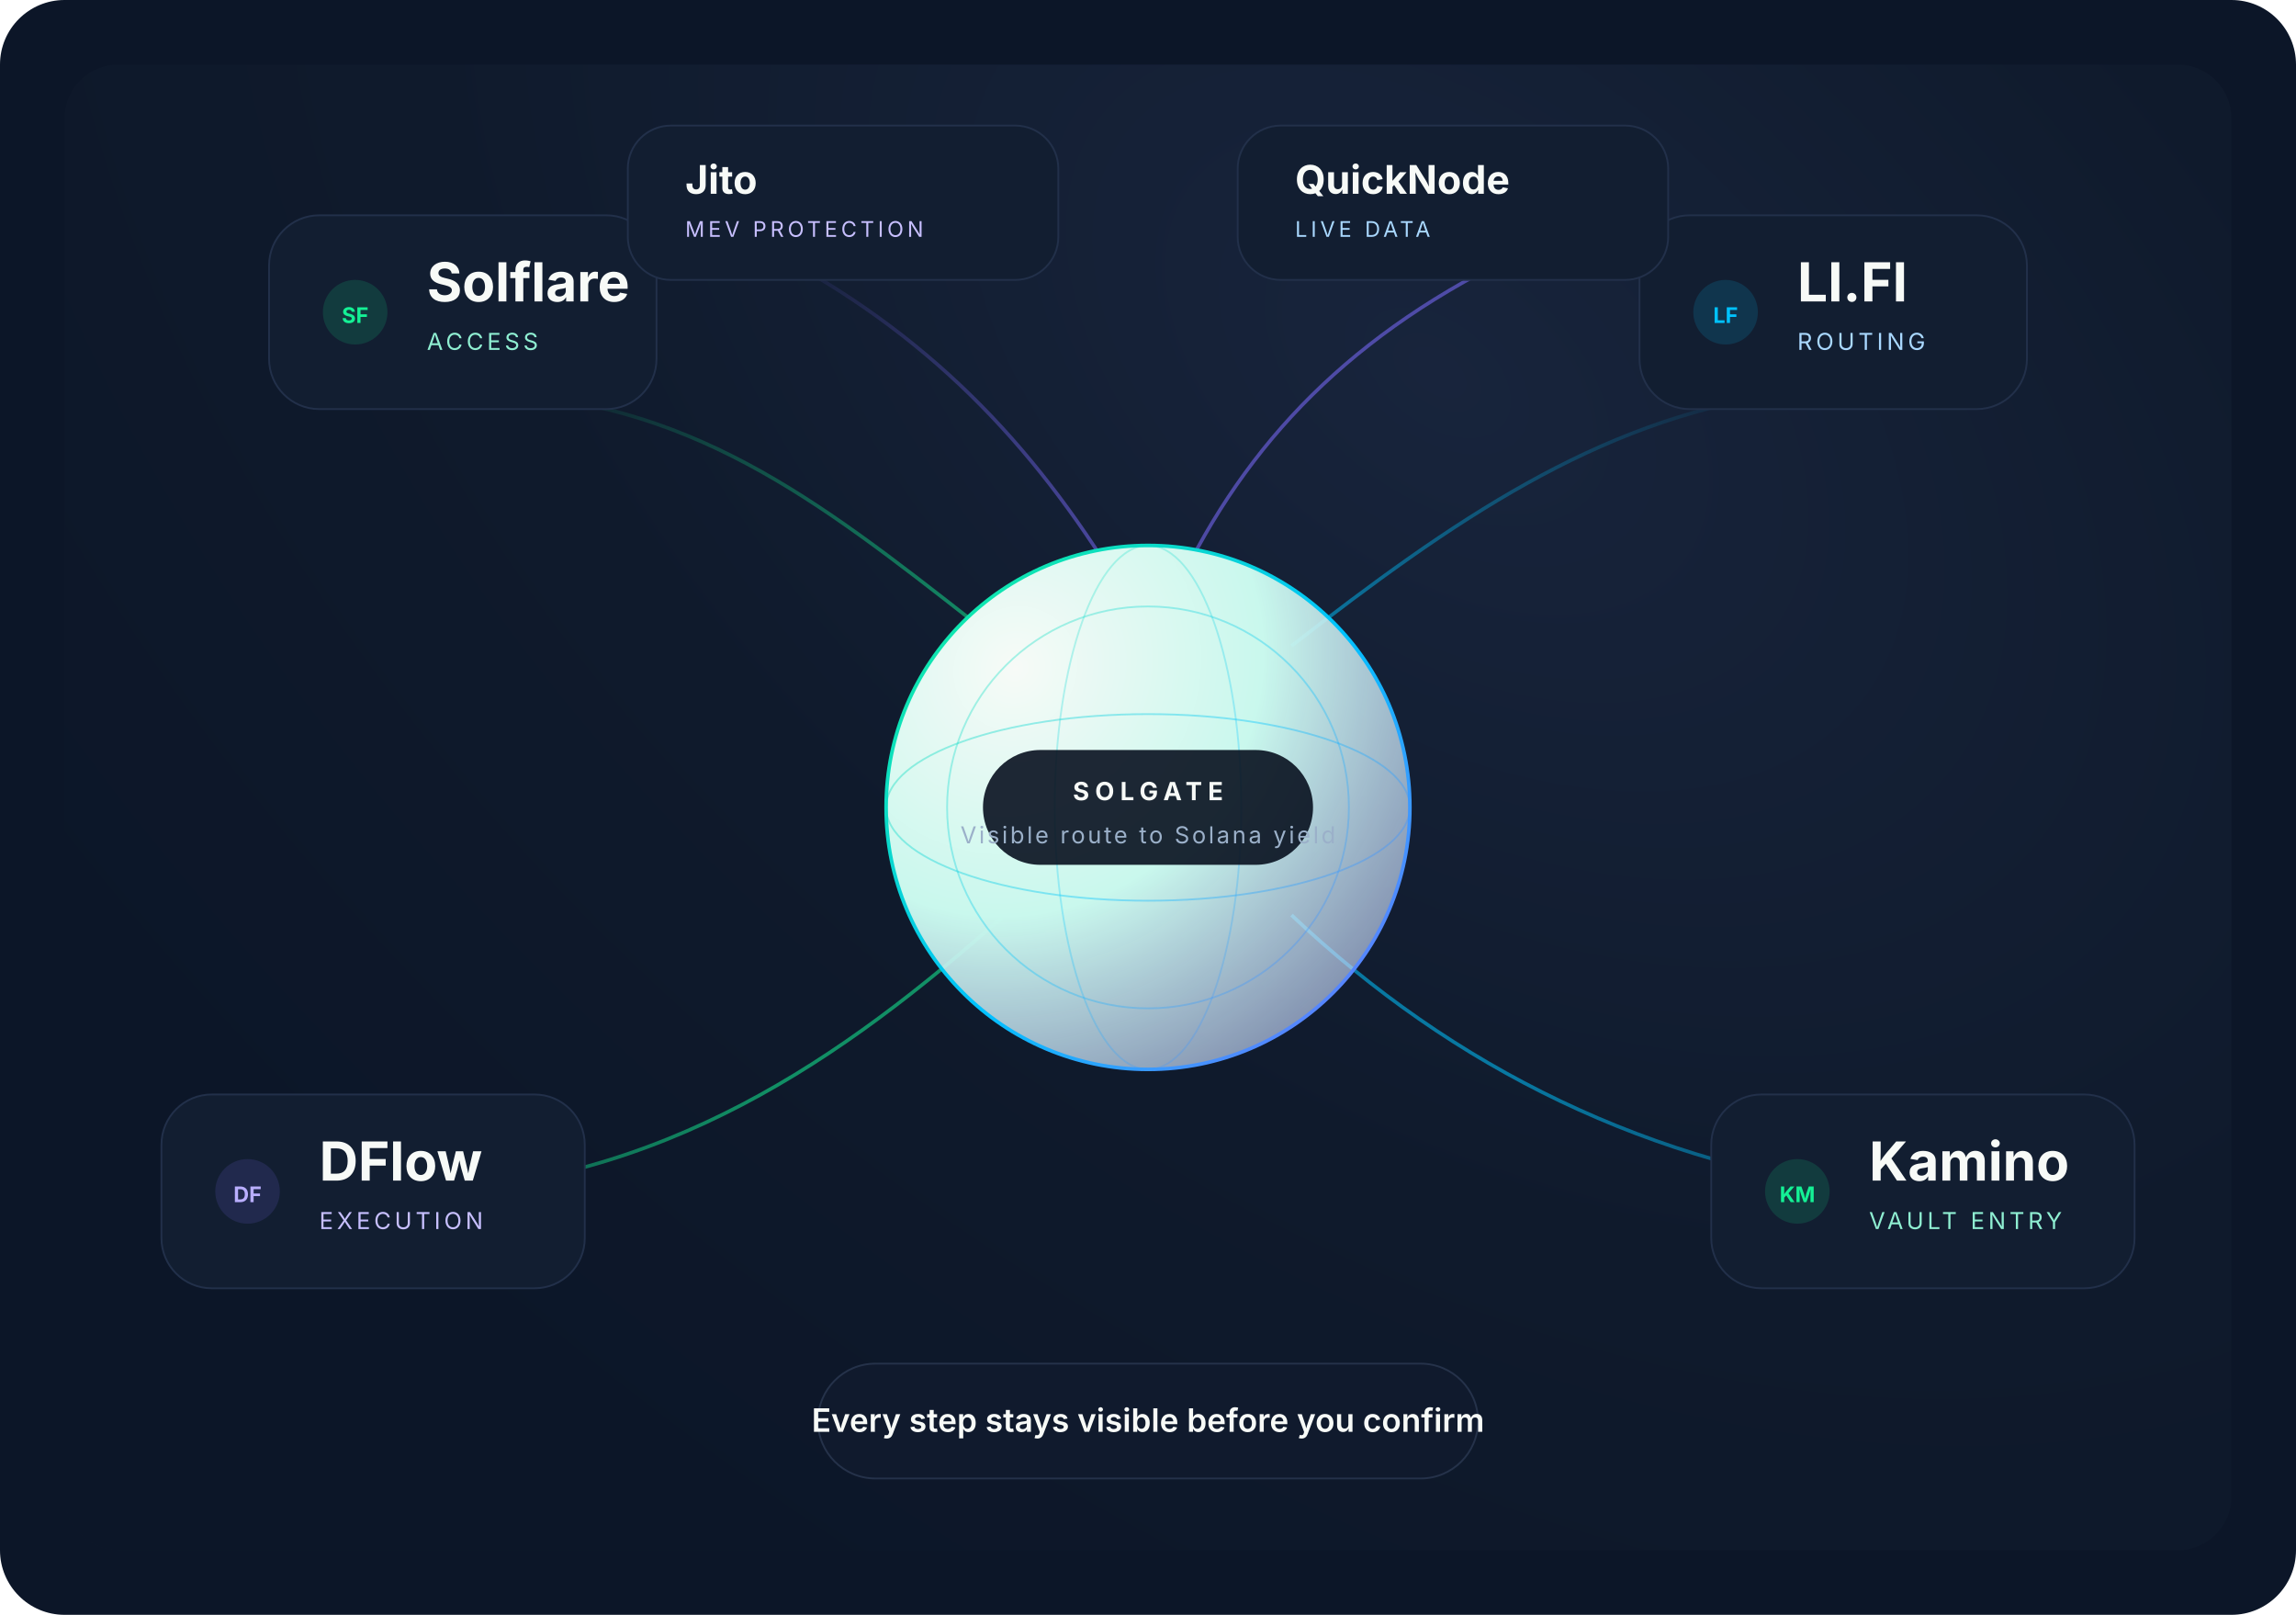
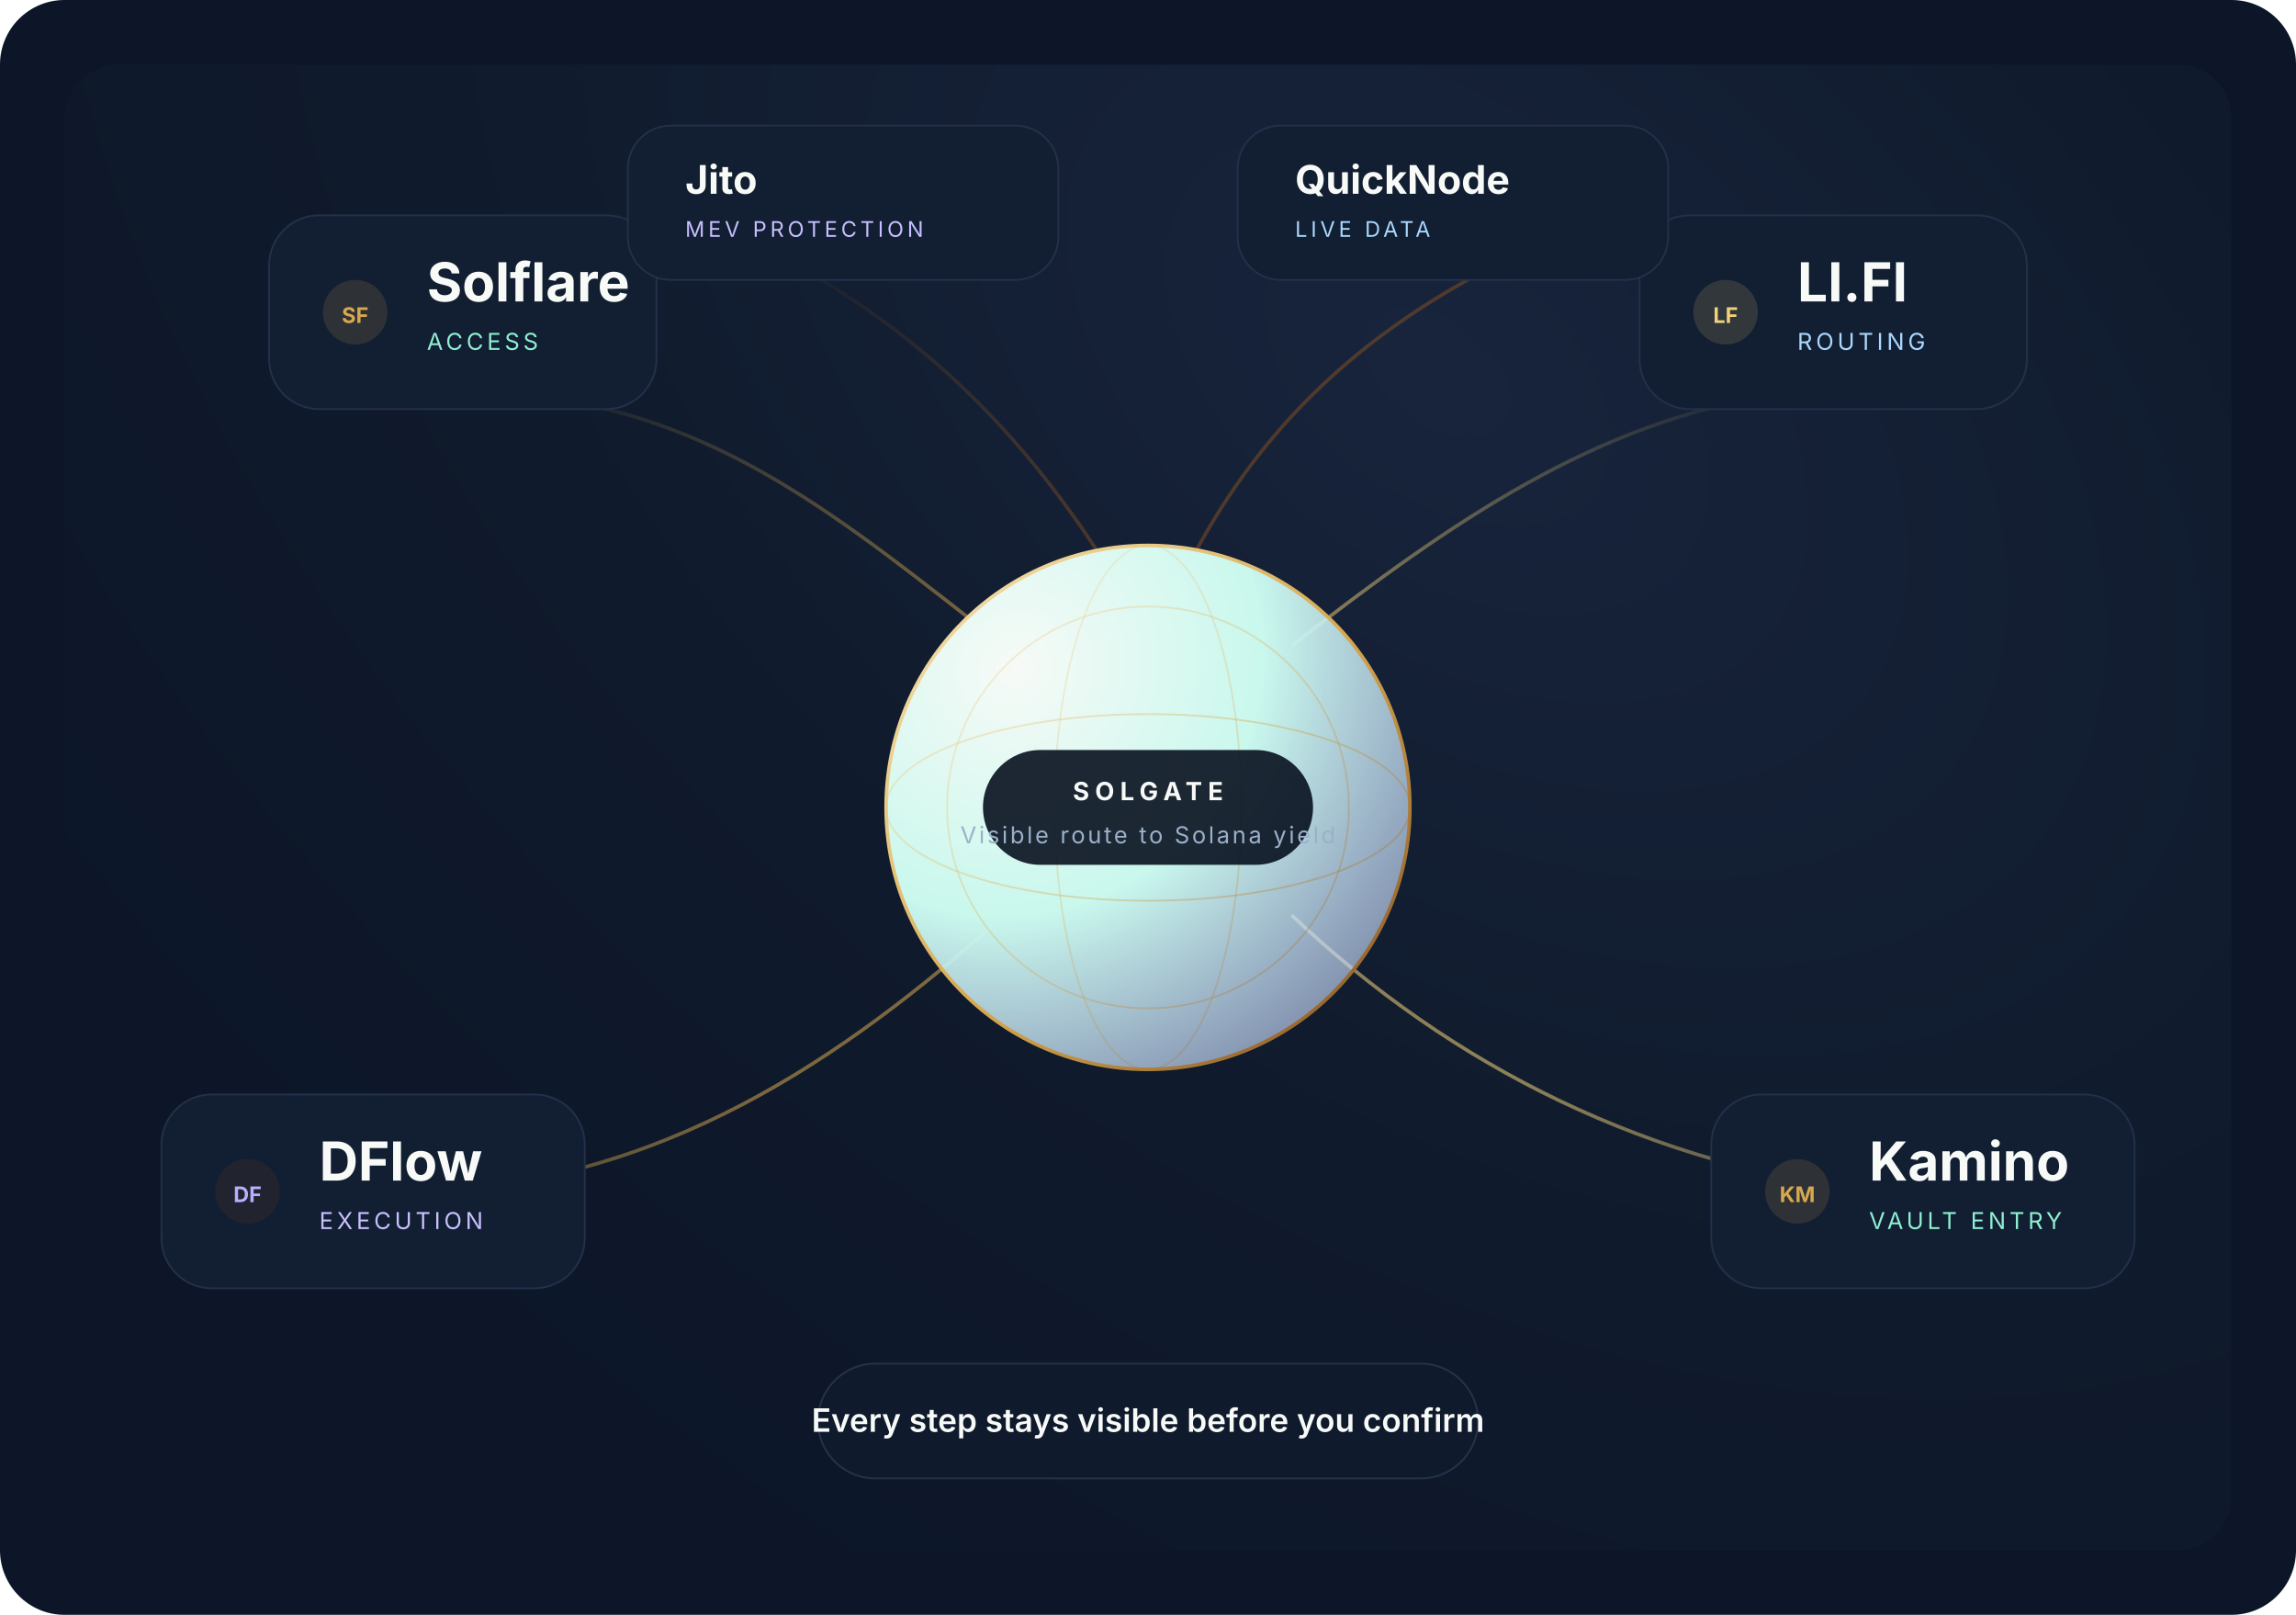
<svg xmlns="http://www.w3.org/2000/svg" width="1280" height="900" viewBox="0 0 1280 900" fill="none">
  <rect width="1280" height="900" rx="36" fill="#0C1628" />
  <rect x="36" y="36" width="1208" height="828" rx="30" fill="url(#bgGlow)" fill-opacity="0.72" />
  <g opacity="0.55">
    <path d="M290 220C400 230 470 290 560 360" stroke="url(#lineMint)" stroke-width="2" />
    <path d="M990 220C890 235 810 290 720 360" stroke="url(#lineBlue)" stroke-width="2" />
    <path d="M230 665C370 660 470 590 560 510" stroke="url(#lineMint)" stroke-width="2" />
    <path d="M1050 665C920 650 810 595 720 510" stroke="url(#lineBlue)" stroke-width="2" />
    <path d="M420 135C510 180 570 240 620 320" stroke="url(#lineViolet)" stroke-width="2" />
    <path d="M860 135C760 180 700 240 660 320" stroke="url(#lineViolet)" stroke-width="2" />
  </g>
  <g>
    <circle cx="640" cy="450" r="146" fill="url(#centerFill)" />
    <circle cx="640" cy="450" r="146" stroke="url(#ringStroke)" stroke-width="2" />
    <circle cx="640" cy="450" r="112" stroke="url(#ringStroke)" stroke-opacity="0.35" />
    <ellipse cx="640" cy="450" rx="146" ry="52" stroke="url(#ringStroke)" stroke-opacity="0.4" />
    <ellipse cx="640" cy="450" rx="52" ry="146" stroke="url(#ringStroke)" stroke-opacity="0.28" />
    <rect x="548" y="418" width="184" height="64" rx="32" fill="#08111F" fill-opacity="0.9" />
    <text x="640" y="446" text-anchor="middle" fill="#F7FAF7" font-size="14" font-family="Inter, Arial, sans-serif" letter-spacing="3.2" font-weight="700">SOLGATE</text>
    <text x="640" y="470" text-anchor="middle" fill="#9BB0C9" font-size="13" font-family="Inter, Arial, sans-serif" letter-spacing="1.4">Visible route to Solana yield</text>
  </g>
  <g>
    <rect x="150" y="120" width="216" height="108" rx="28" fill="#121E31" />
    <rect x="150" y="120" width="216" height="108" rx="28" stroke="#22304A" />
-     <circle cx="198" cy="174" r="18" fill="#14F195" fill-opacity="0.14" />
-     <text x="198" y="180" text-anchor="middle" fill="#14F195" font-size="12" font-family="Inter, Arial, sans-serif" font-weight="700">SF</text>
+     <circle cx="198" cy="174" r="18" fill="#D6A84F" fill-opacity="0.14" />
+     <text x="198" y="180" text-anchor="middle" fill="#D6A84F" font-size="12" font-family="Inter, Arial, sans-serif" font-weight="700">SF</text>
    <text x="238" y="168" fill="#F7FAF7" font-size="30" font-family="Inter, Arial, sans-serif" font-weight="700">Solflare</text>
    <text x="238" y="195" fill="#8FEFD2" font-size="13" font-family="Inter, Arial, sans-serif" letter-spacing="2">ACCESS</text>
    <rect x="914" y="120" width="216" height="108" rx="28" fill="#121E31" />
    <rect x="914" y="120" width="216" height="108" rx="28" stroke="#22304A" />
-     <circle cx="962" cy="174" r="18" fill="#00C2FF" fill-opacity="0.14" />
-     <text x="962" y="180" text-anchor="middle" fill="#00C2FF" font-size="12" font-family="Inter, Arial, sans-serif" font-weight="700">LF</text>
+     <circle cx="962" cy="174" r="18" fill="#F1D27A" fill-opacity="0.14" />
+     <text x="962" y="180" text-anchor="middle" fill="#F1D27A" font-size="12" font-family="Inter, Arial, sans-serif" font-weight="700">LF</text>
    <text x="1002" y="168" fill="#F7FAF7" font-size="30" font-family="Inter, Arial, sans-serif" font-weight="700">LI.FI</text>
    <text x="1002" y="195" fill="#A9D8FF" font-size="13" font-family="Inter, Arial, sans-serif" letter-spacing="2">ROUTING</text>
    <rect x="90" y="610" width="236" height="108" rx="28" fill="#121E31" />
    <rect x="90" y="610" width="236" height="108" rx="28" stroke="#22304A" />
-     <circle cx="138" cy="664" r="18" fill="#7C6BFF" fill-opacity="0.14" />
+     <circle cx="138" cy="664" r="18" fill="#7E4D22" fill-opacity="0.14" />
    <text x="138" y="670" text-anchor="middle" fill="#B9AEFF" font-size="12" font-family="Inter, Arial, sans-serif" font-weight="700">DF</text>
    <text x="178" y="658" fill="#F7FAF7" font-size="30" font-family="Inter, Arial, sans-serif" font-weight="700">DFlow</text>
    <text x="178" y="685" fill="#C7BFFF" font-size="13" font-family="Inter, Arial, sans-serif" letter-spacing="2">EXECUTION</text>
    <rect x="954" y="610" width="236" height="108" rx="28" fill="#121E31" />
    <rect x="954" y="610" width="236" height="108" rx="28" stroke="#22304A" />
-     <circle cx="1002" cy="664" r="18" fill="#14F195" fill-opacity="0.14" />
-     <text x="1002" y="670" text-anchor="middle" fill="#14F195" font-size="12" font-family="Inter, Arial, sans-serif" font-weight="700">KM</text>
+     <circle cx="1002" cy="664" r="18" fill="#D6A84F" fill-opacity="0.14" />
+     <text x="1002" y="670" text-anchor="middle" fill="#D6A84F" font-size="12" font-family="Inter, Arial, sans-serif" font-weight="700">KM</text>
    <text x="1042" y="658" fill="#F7FAF7" font-size="30" font-family="Inter, Arial, sans-serif" font-weight="700">Kamino</text>
    <text x="1042" y="685" fill="#8FEFD2" font-size="13" font-family="Inter, Arial, sans-serif" letter-spacing="2">VAULT ENTRY</text>
    <rect x="350" y="70" width="240" height="86" rx="24" fill="#121E31" />
    <rect x="350" y="70" width="240" height="86" rx="24" stroke="#22304A" />
    <text x="382" y="108" fill="#F7FAF7" font-size="22" font-family="Inter, Arial, sans-serif" font-weight="700">Jito</text>
    <text x="382" y="132" fill="#C7BFFF" font-size="12" font-family="Inter, Arial, sans-serif" letter-spacing="2">MEV PROTECTION</text>
    <rect x="690" y="70" width="240" height="86" rx="24" fill="#121E31" />
    <rect x="690" y="70" width="240" height="86" rx="24" stroke="#22304A" />
    <text x="722" y="108" fill="#F7FAF7" font-size="22" font-family="Inter, Arial, sans-serif" font-weight="700">QuickNode</text>
    <text x="722" y="132" fill="#A9D8FF" font-size="12" font-family="Inter, Arial, sans-serif" letter-spacing="2">LIVE DATA</text>
  </g>
  <g>
    <rect x="456" y="760" width="368" height="64" rx="32" fill="#101A2D" />
    <rect x="456" y="760" width="368" height="64" rx="32" stroke="#25324A" />
    <text x="640" y="798" text-anchor="middle" fill="#F7FAF7" font-size="18" font-family="Inter, Arial, sans-serif" font-weight="600">Every step stays visible before you confirm</text>
  </g>
  <defs>
    <radialGradient id="bgGlow" cx="0" cy="0" r="1" gradientUnits="userSpaceOnUse" gradientTransform="translate(802 210) rotate(127.659) scale(780 1260)">
      <stop stop-color="#1D2A44" />
      <stop offset="0.5" stop-color="#111C2E" />
      <stop offset="1" stop-color="#0C1628" />
    </radialGradient>
    <radialGradient id="centerFill" cx="0" cy="0" r="1" gradientUnits="userSpaceOnUse" gradientTransform="translate(566 372) rotate(43.7) scale(280 296)">
      <stop stop-color="#F7FAF7" />
      <stop offset="0.48" stop-color="#C9F8ED" />
      <stop offset="1" stop-color="#C7D3FF" stop-opacity="0.56" />
    </radialGradient>
    <linearGradient id="ringStroke" x1="494" y1="314" x2="786" y2="596" gradientUnits="userSpaceOnUse">
-       <stop stop-color="#14F195" />
-       <stop offset="0.52" stop-color="#00C2FF" />
-       <stop offset="1" stop-color="#7C6BFF" />
+       <stop stop-color="#F8E6B6" />
+       <stop offset="0.52" stop-color="#D6A84F" />
+       <stop offset="1" stop-color="#7E4D22" />
    </linearGradient>
    <linearGradient id="lineMint" x1="290" y1="220" x2="560" y2="360" gradientUnits="userSpaceOnUse">
-       <stop stop-color="#14F195" stop-opacity="0" />
-       <stop offset="1" stop-color="#14F195" />
+       <stop stop-color="#D6A84F" stop-opacity="0" />
+       <stop offset="1" stop-color="#D6A84F" />
    </linearGradient>
    <linearGradient id="lineBlue" x1="990" y1="220" x2="720" y2="360" gradientUnits="userSpaceOnUse">
-       <stop stop-color="#00C2FF" stop-opacity="0" />
-       <stop offset="1" stop-color="#00C2FF" />
+       <stop stop-color="#F1D27A" stop-opacity="0" />
+       <stop offset="1" stop-color="#F1D27A" />
    </linearGradient>
    <linearGradient id="lineViolet" x1="420" y1="135" x2="620" y2="320" gradientUnits="userSpaceOnUse">
-       <stop stop-color="#7C6BFF" stop-opacity="0" />
-       <stop offset="1" stop-color="#7C6BFF" />
+       <stop stop-color="#7E4D22" stop-opacity="0" />
+       <stop offset="1" stop-color="#7E4D22" />
    </linearGradient>
  </defs>
</svg>
